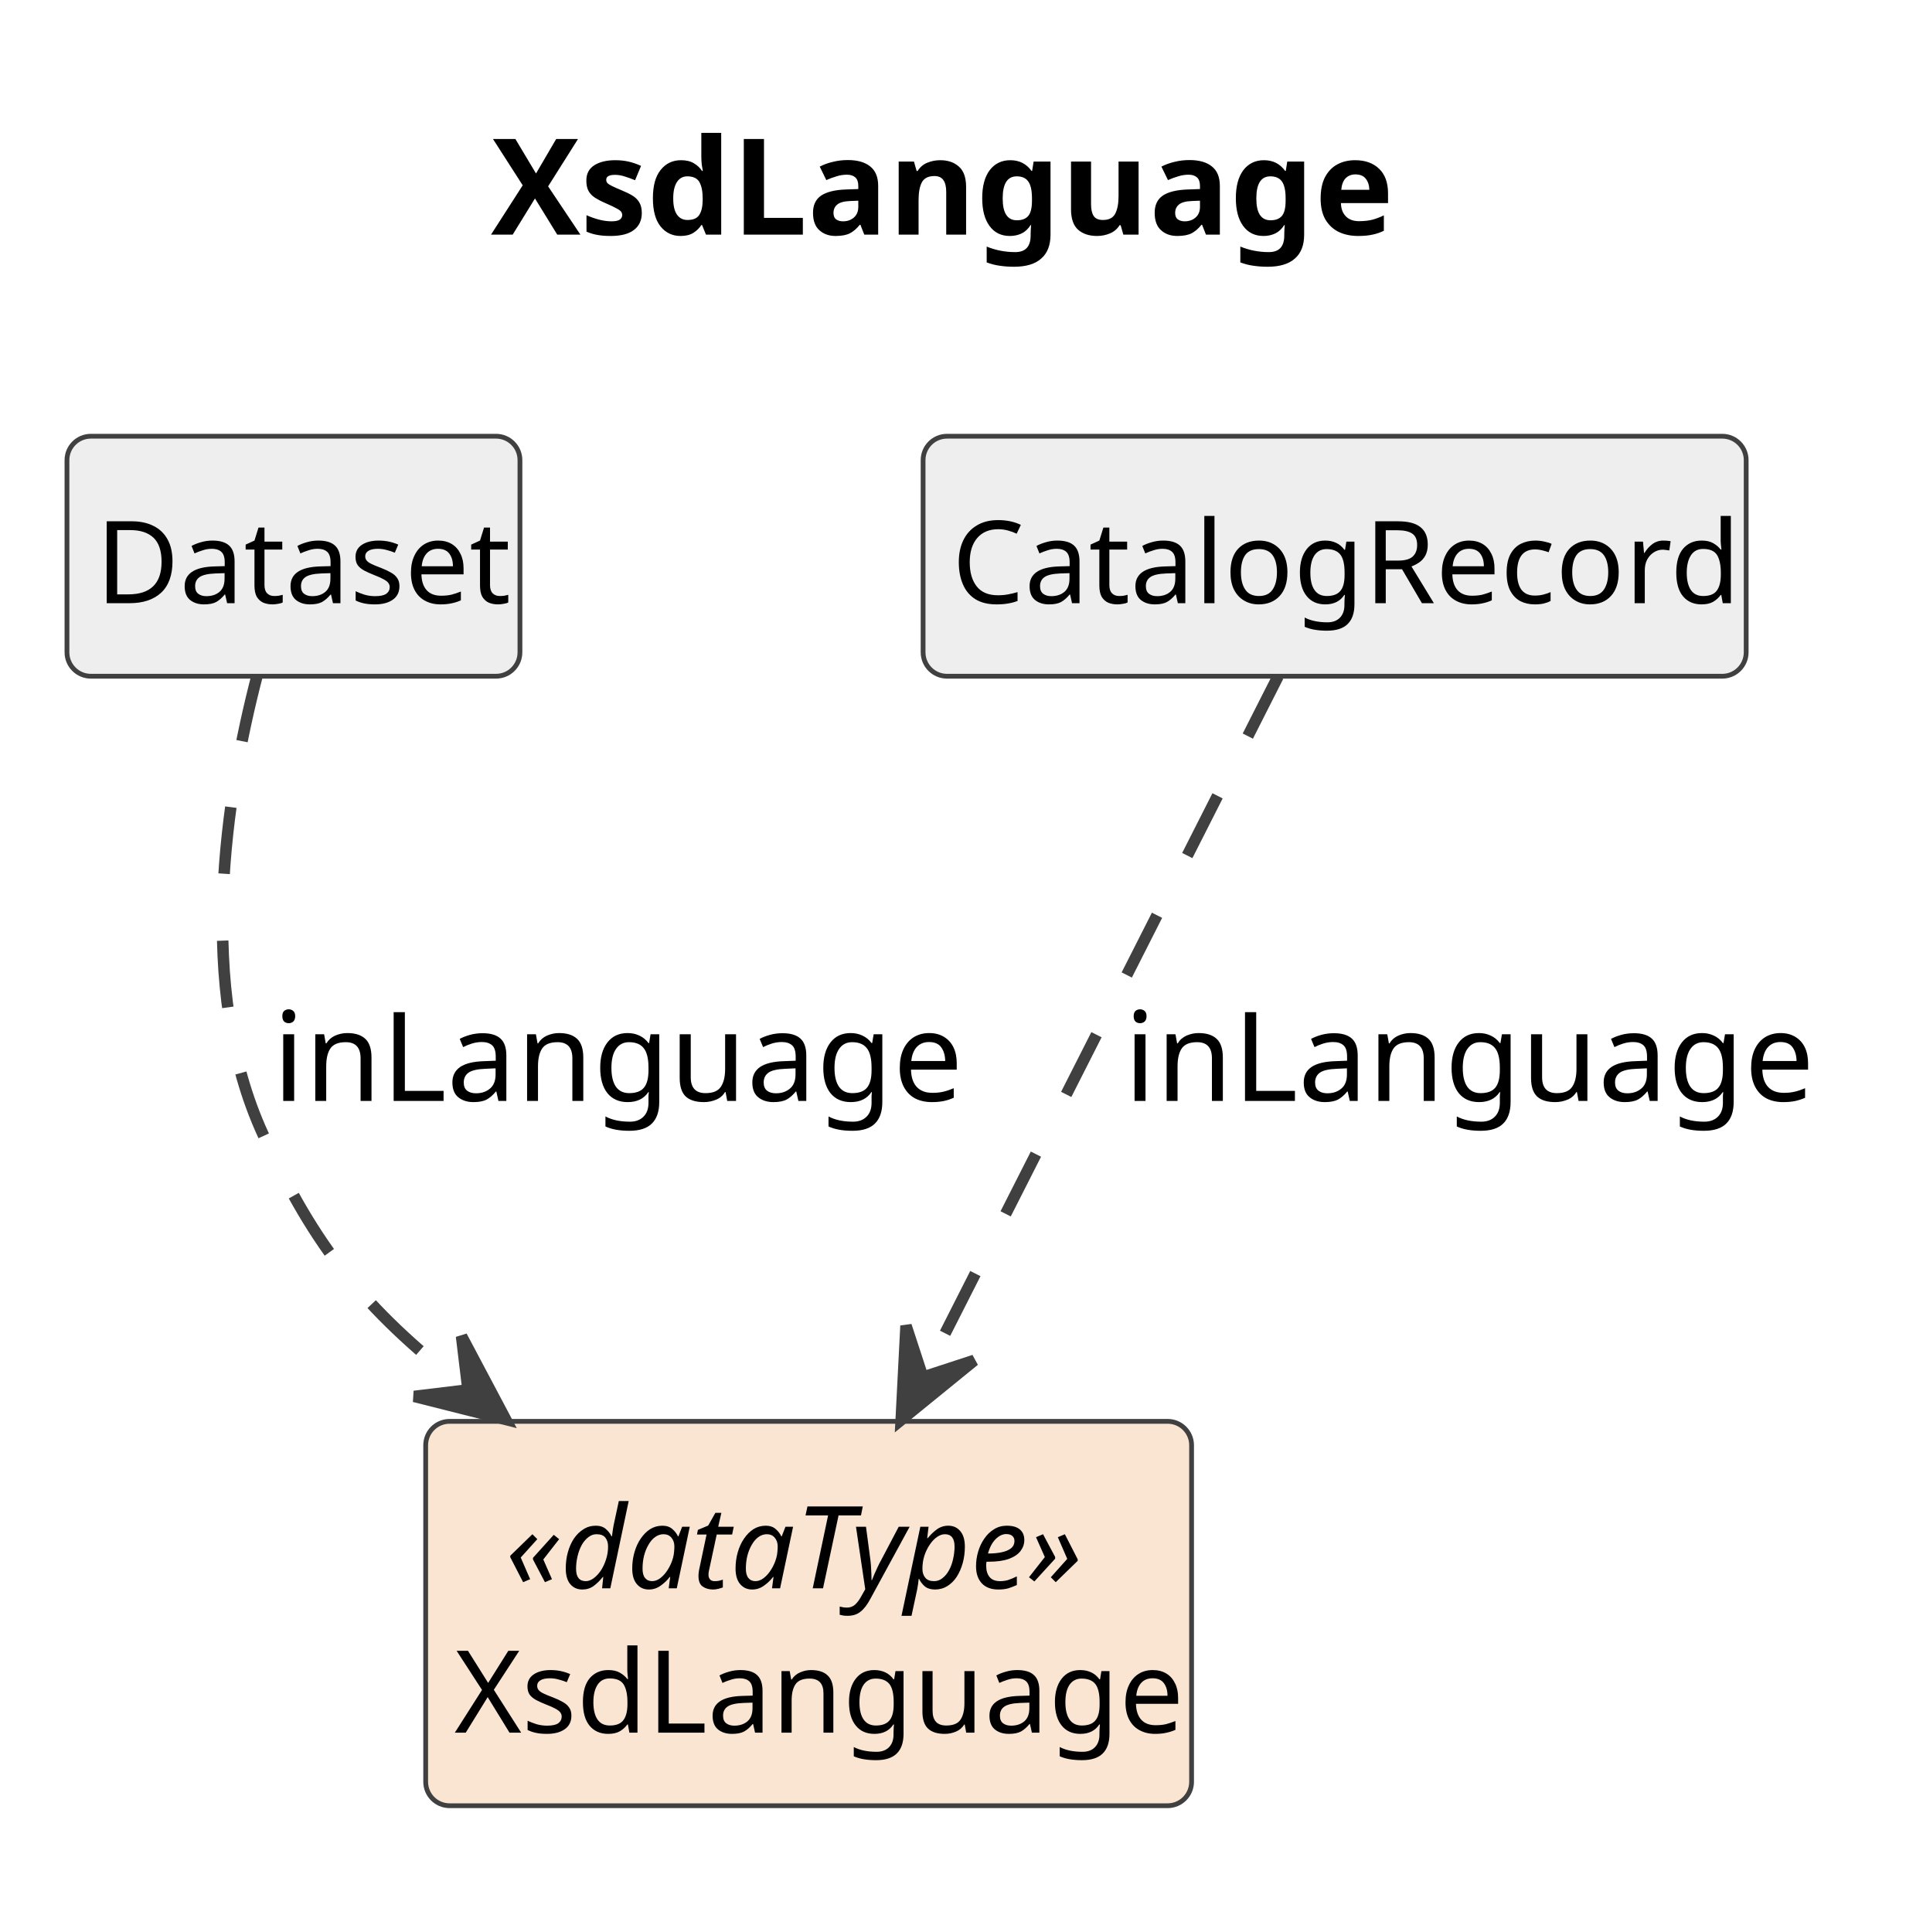
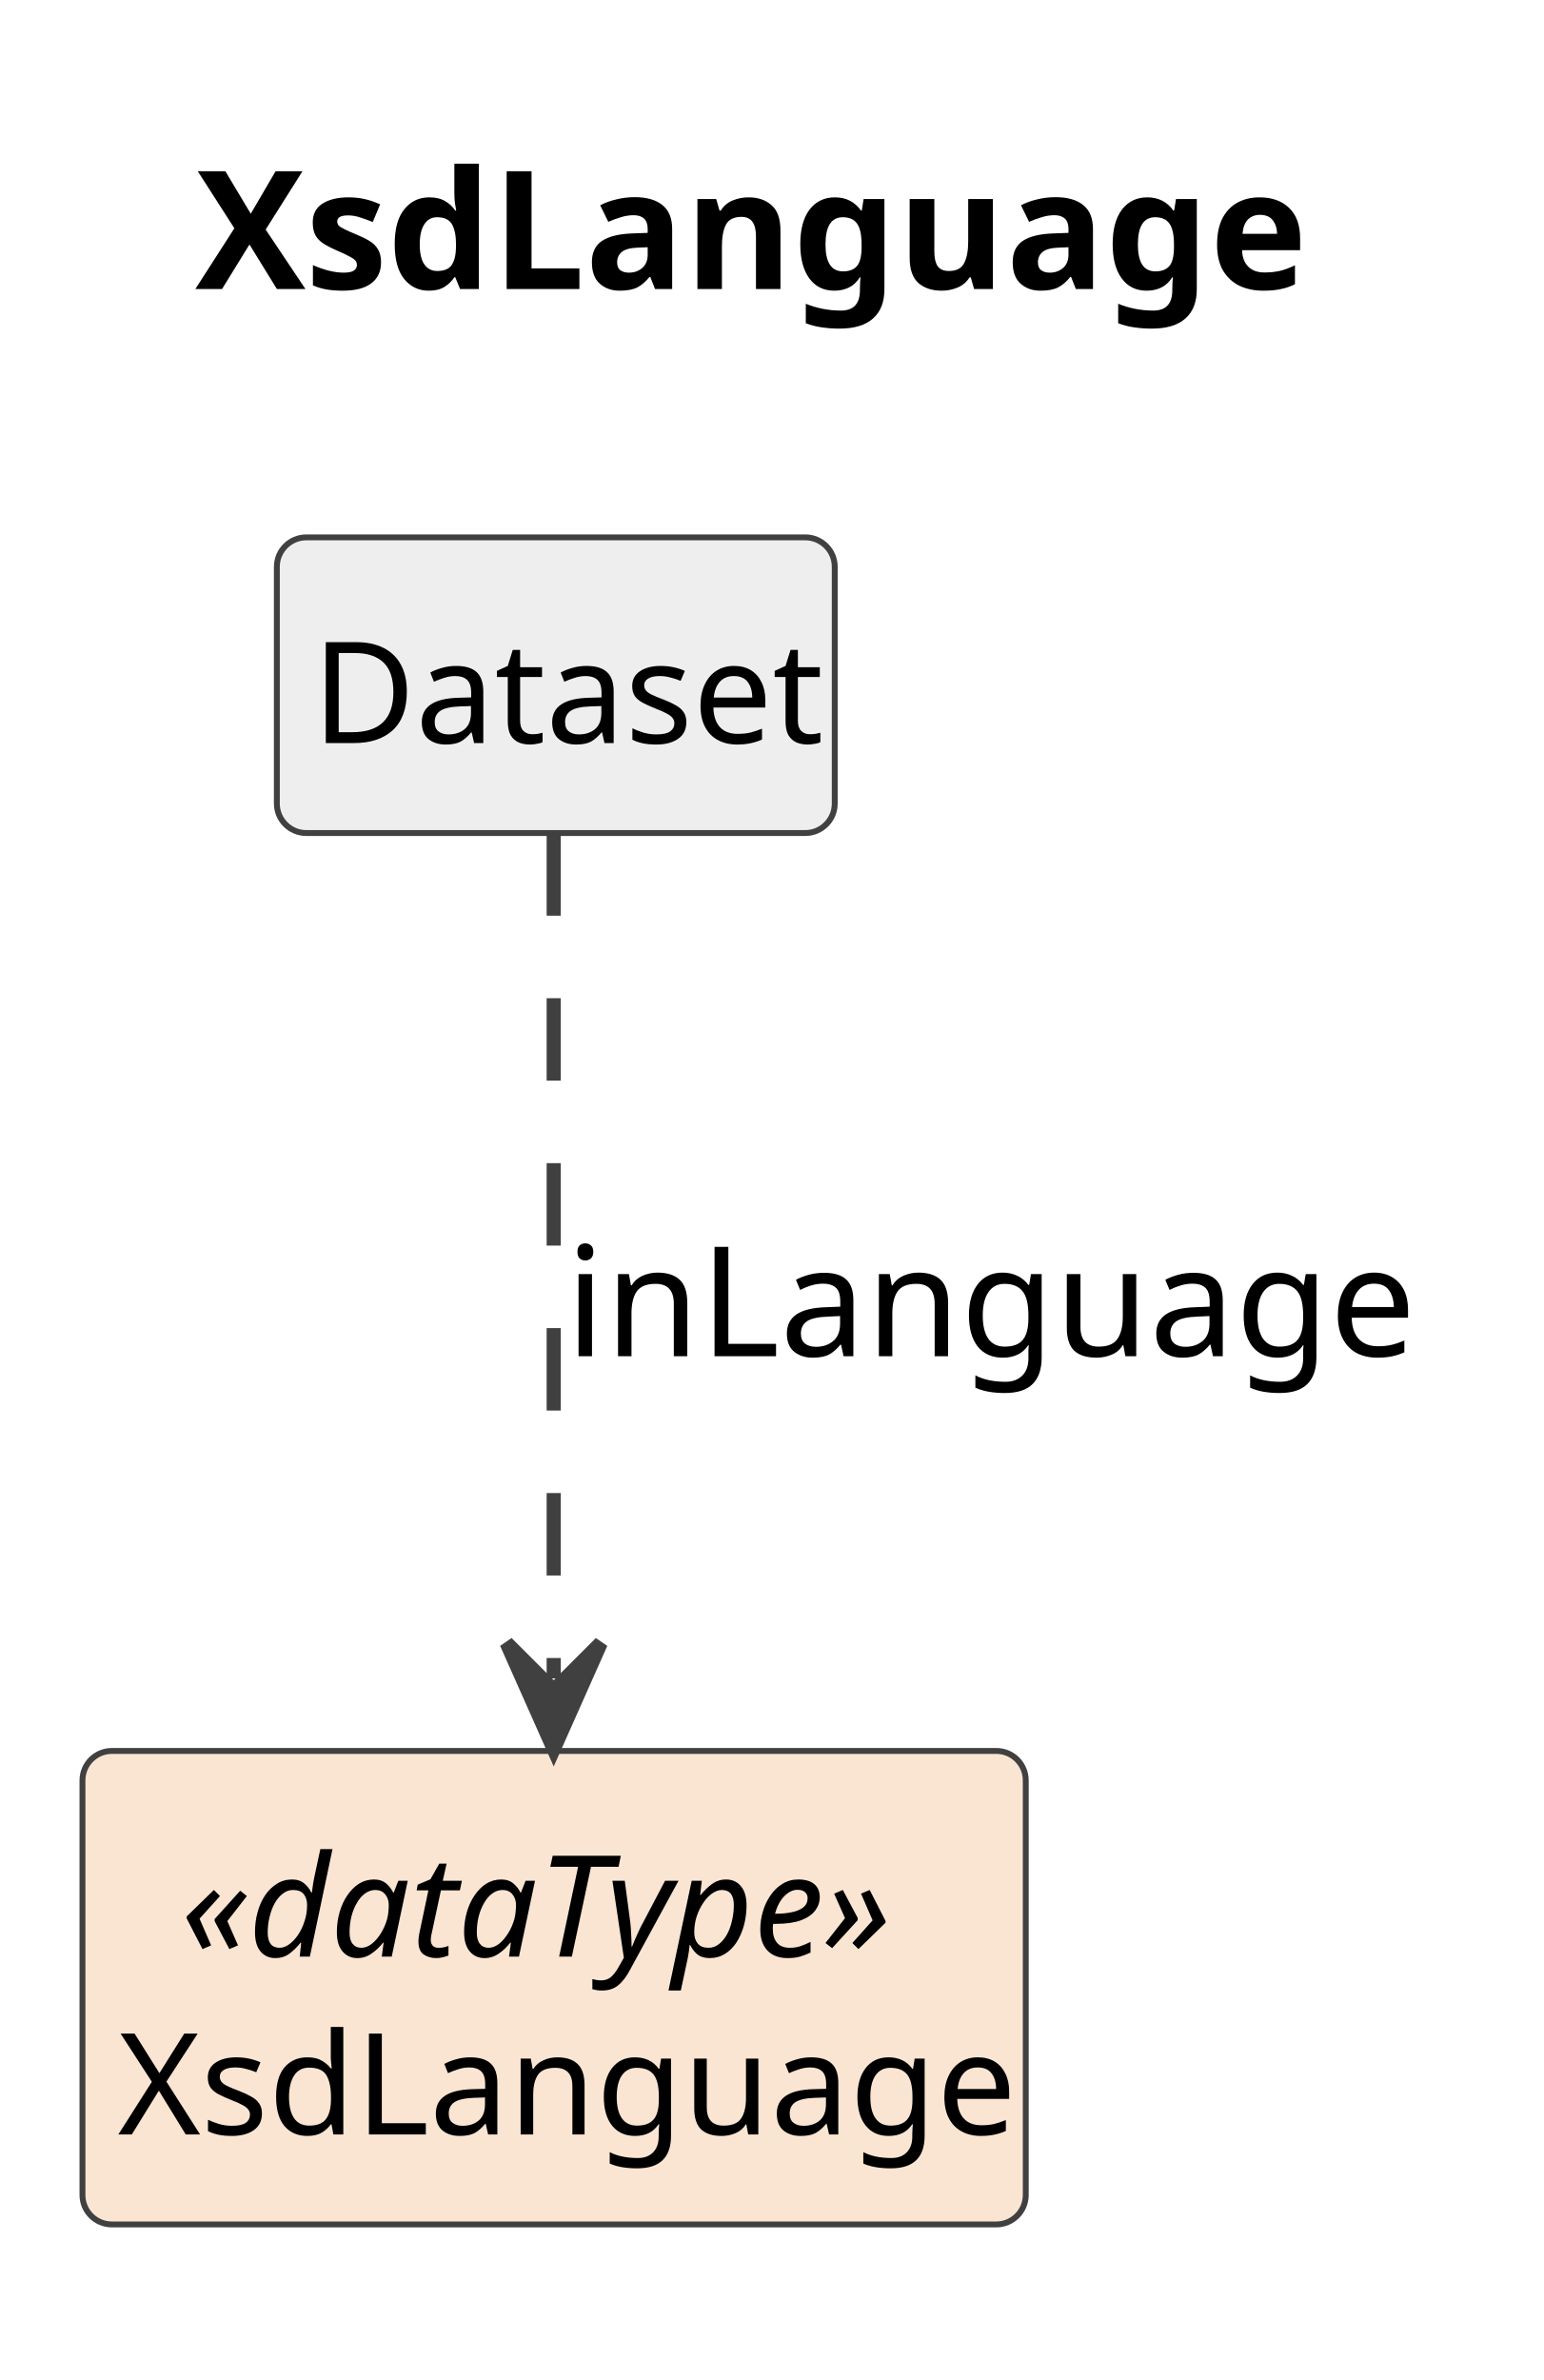
- <svg xmlns="http://www.w3.org/2000/svg" contentStyleType="text/css" data-diagram-type="CLASS" height="202px" preserveAspectRatio="none" style="width:201px;height:202px;background:#FFFFFF;" version="1.1" viewBox="0 0 201 202" width="201px" zoomAndPan="magnify">
+ <svg xmlns="http://www.w3.org/2000/svg" contentStyleType="text/css" data-diagram-type="CLASS" height="202px" preserveAspectRatio="none" style="width:131px;height:202px;background:#FFFFFF;" version="1.1" viewBox="0 0 131 202" width="131px" zoomAndPan="magnify">
  <defs />
  <g>
    <g class="title" data-source-line="1">
-       <text fill="#000000" font-family="sans-serif" font-size="14" font-weight="700" lengthAdjust="spacing" textLength="91.793" x="51.333" y="24.533">XsdLanguage</text>
+       <text fill="#000000" font-family="sans-serif" font-size="14" font-weight="700" lengthAdjust="spacing" textLength="91.793" x="16.582" y="24.533">XsdLanguage</text>
    </g>
    <g class="entity" data-qualified-name="XsdLanguage" data-source-line="12" id="ent0002">
-       <rect fill="#FAE5D3" height="40.188" rx="2.5" ry="2.5" style="stroke:#404040;stroke-width:0.5;" width="80.068" x="44.5" y="148.609" />
-       <text fill="#000000" font-family="sans-serif" font-size="12" font-style="italic" lengthAdjust="spacing" textLength="63.381" x="52.844" y="166.066">«dataType»</text>
-       <text fill="#000000" font-family="sans-serif" font-size="12" lengthAdjust="spacing" textLength="74.068" x="47.5" y="181.16">XsdLanguage</text>
+       <rect fill="#FAE5D3" height="40.188" rx="2.5" ry="2.5" style="stroke:#404040;stroke-width:0.5;" width="80.068" x="7" y="148.609" />
+       <text fill="#000000" font-family="sans-serif" font-size="12" font-style="italic" lengthAdjust="spacing" textLength="63.381" x="15.344" y="166.066">«dataType»</text>
+       <text fill="#000000" font-family="sans-serif" font-size="12" lengthAdjust="spacing" textLength="74.068" x="10" y="181.16">XsdLanguage</text>
    </g>
    <g class="entity" data-qualified-name="Dataset" data-source-line="13" id="ent0003">
-       <rect fill="#EEEEEE" height="25.094" rx="2.5" ry="2.5" style="stroke:#404040;stroke-width:0.5;" width="47.355" x="7" y="45.609" />
-       <text fill="#000000" font-family="sans-serif" font-size="12" lengthAdjust="spacing" textLength="41.355" x="10" y="63.066">Dataset</text>
-     </g>
-     <g class="entity" data-qualified-name="CatalogRecord" data-source-line="15" id="ent0005">
-       <rect fill="#EEEEEE" height="25.094" rx="2.5" ry="2.5" style="stroke:#404040;stroke-width:0.5;" width="86.045" x="96.5" y="45.609" />
-       <text fill="#000000" font-family="sans-serif" font-size="12" lengthAdjust="spacing" textLength="80.045" x="99.5" y="63.066">CatalogRecord</text>
+       <rect fill="#EEEEEE" height="25.094" rx="2.5" ry="2.5" style="stroke:#404040;stroke-width:0.5;" width="47.355" x="23.5" y="45.609" />
+       <text fill="#000000" font-family="sans-serif" font-size="12" lengthAdjust="spacing" textLength="41.355" x="26.5" y="63.066">Dataset</text>
    </g>
    <g class="link" data-entity-1="ent0003" data-entity-2="ent0002" data-link-type="dependency" data-source-line="14" id="lnk4">
-       <path codeLine="14" d="M26.87,70.669 C23.64,83.109 20.42,103.189 27.5,118.609 C32.94,130.469 38.11,136.836 48.14,144.706" fill="none" id="Dataset-to-XsdLanguage" style="stroke:#404040;stroke-width:1.2;stroke-dasharray:7,7;" />
-       <polygon fill="#404040" points="52.86,148.409,48.249,139.707,48.926,145.323,43.31,146.001,52.86,148.409" style="stroke:#404040;stroke-width:1.2;" />
-       <text fill="#000000" font-family="sans-serif" font-size="13" lengthAdjust="spacing" textLength="67.958" x="28.5" y="115.105">inLanguage</text>
-     </g>
-     <g class="link" data-entity-1="ent0005" data-entity-2="ent0002" data-link-type="dependency" data-source-line="16" id="lnk6">
-       <path codeLine="16" d="M133.61,70.719 C124.19,89.309 108.345,120.589 96.925,143.099" fill="none" id="CatalogRecord-to-XsdLanguage" style="stroke:#404040;stroke-width:1.2;stroke-dasharray:7,7;" />
-       <polygon fill="#404040" points="94.21,148.449,101.849,142.233,96.472,143.99,94.715,138.613,94.21,148.449" style="stroke:#404040;stroke-width:1.2;" />
-       <text fill="#000000" font-family="sans-serif" font-size="13" lengthAdjust="spacing" textLength="67.958" x="117.5" y="115.105">inLanguage</text>
+       <path codeLine="14" d="M47,70.719 C47,89.309 47,119.939 47,142.449" fill="none" id="Dataset-to-XsdLanguage" style="stroke:#404040;stroke-width:1.2;stroke-dasharray:7,7;" />
+       <polygon fill="#404040" points="47,148.449,51,139.449,47,143.449,43,139.449,47,148.449" style="stroke:#404040;stroke-width:1.2;" />
+       <text fill="#000000" font-family="sans-serif" font-size="13" lengthAdjust="spacing" textLength="67.958" x="48" y="115.105">inLanguage</text>
    </g>
  </g>
</svg>
